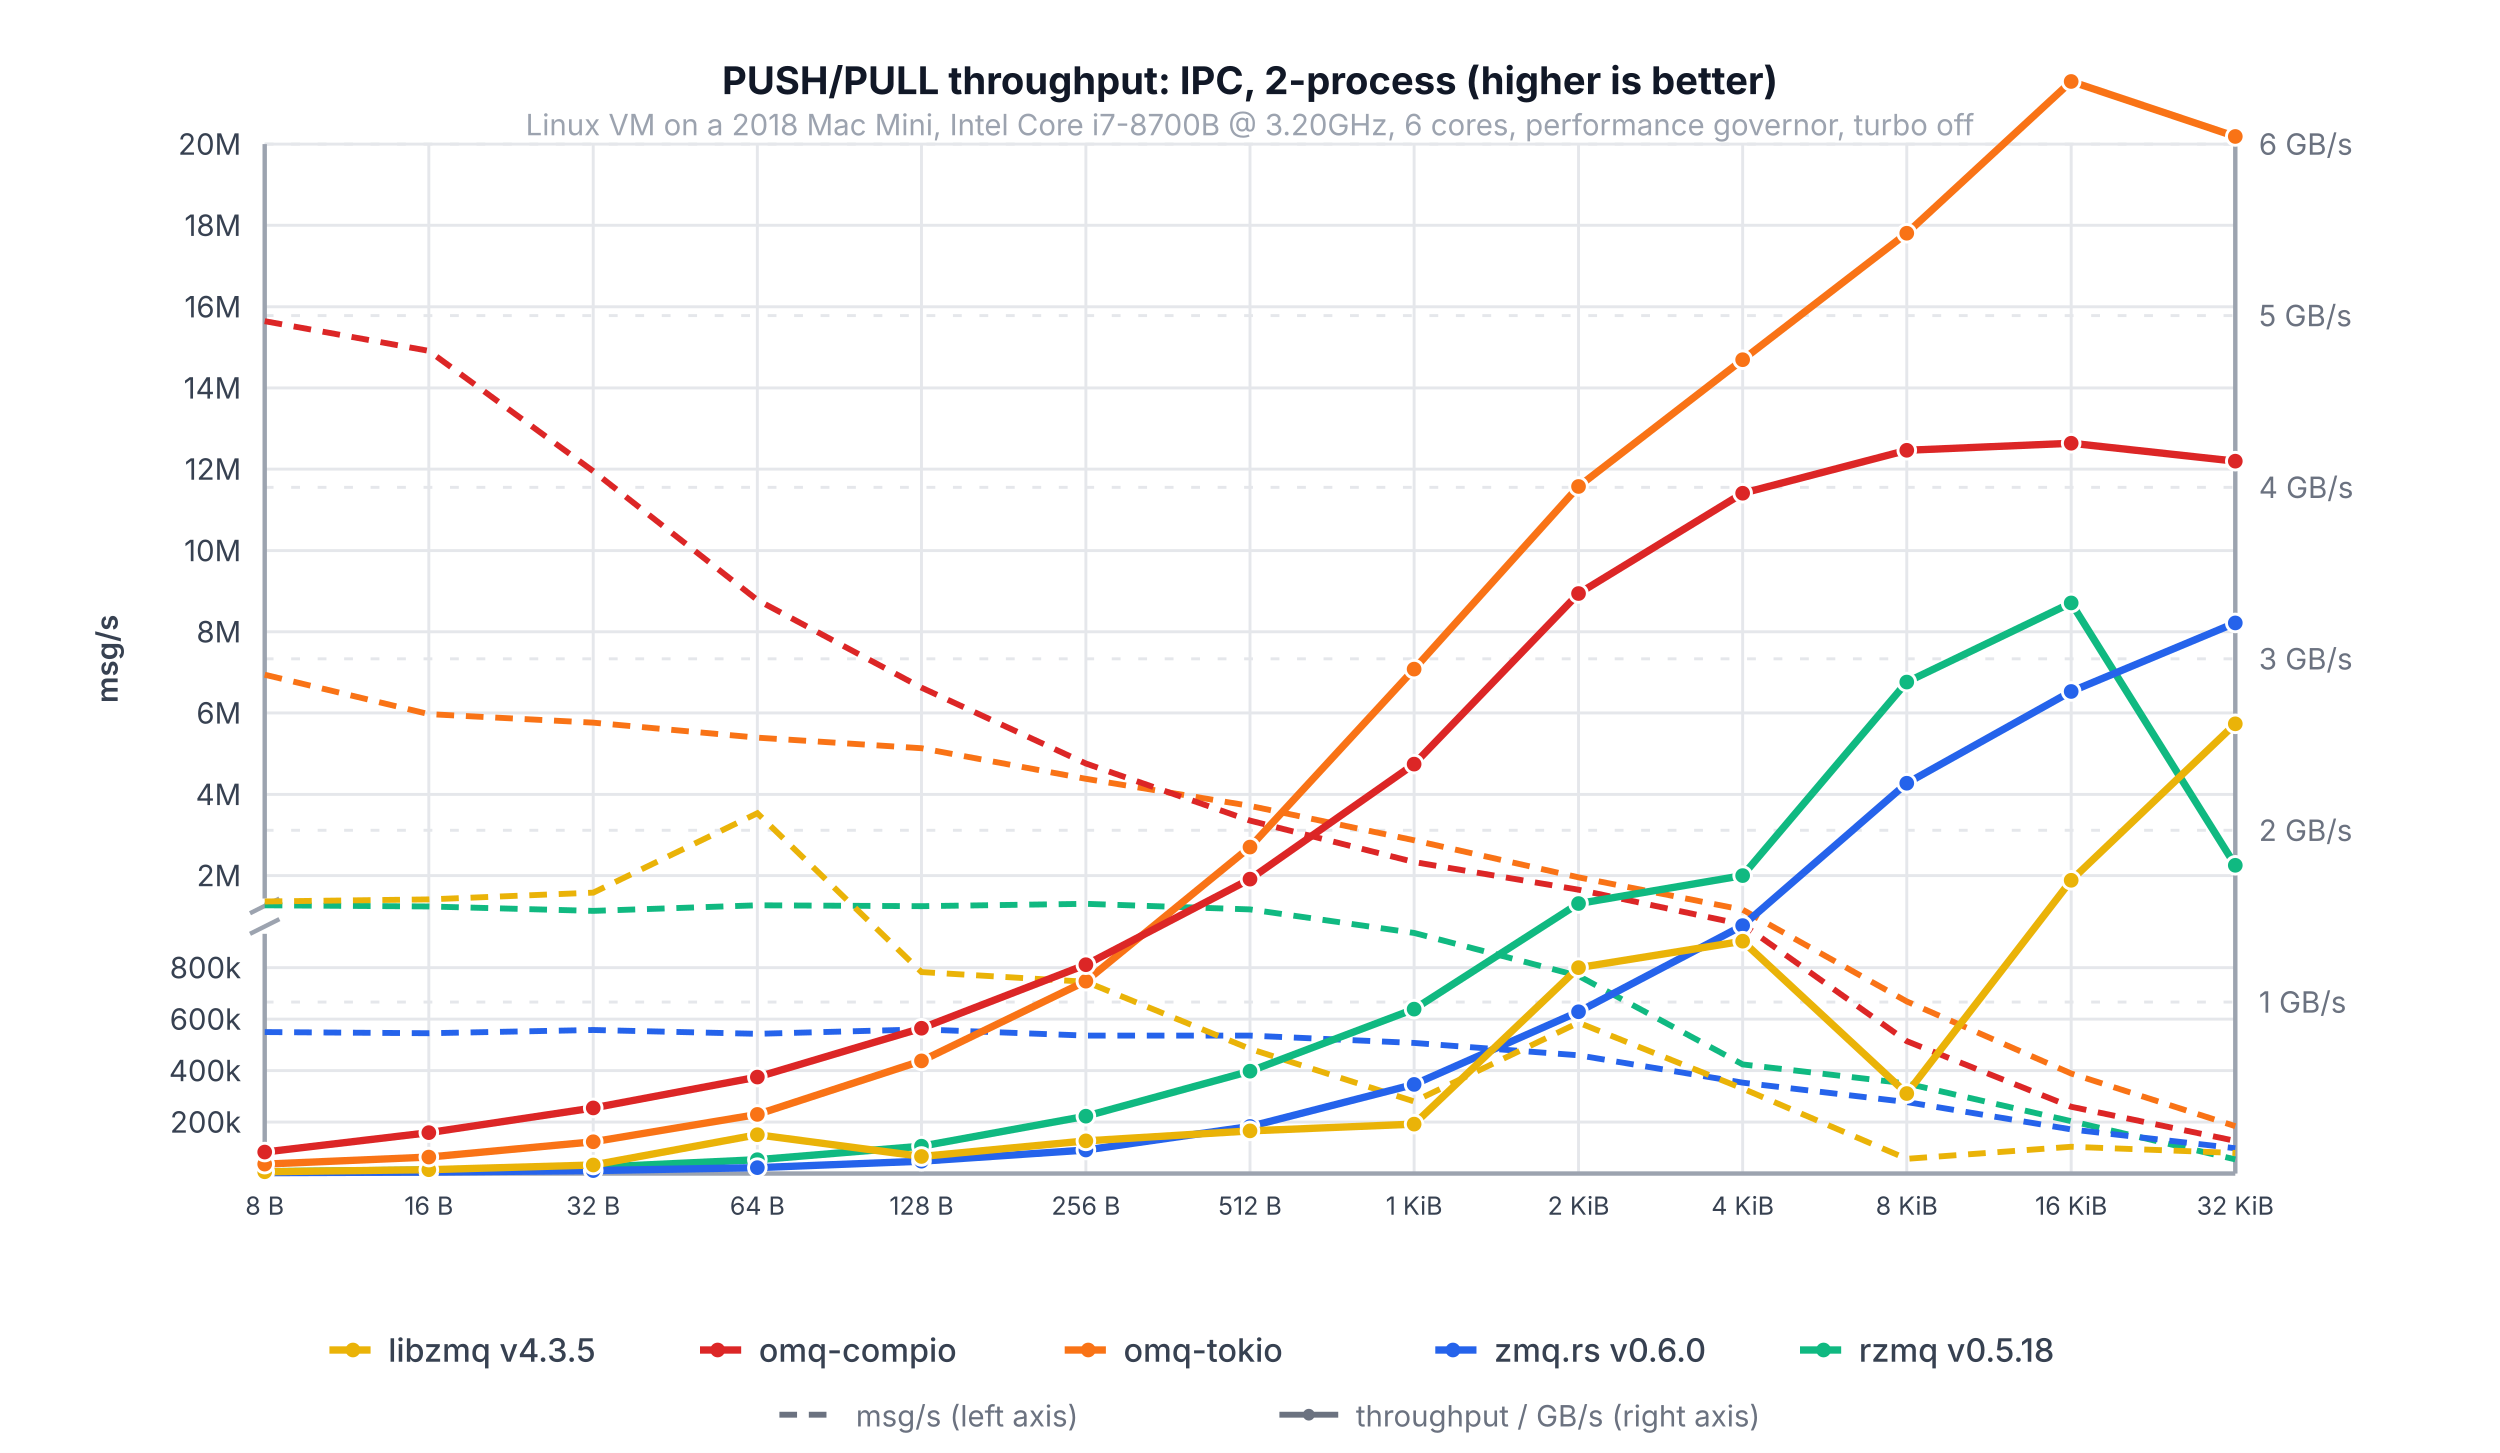
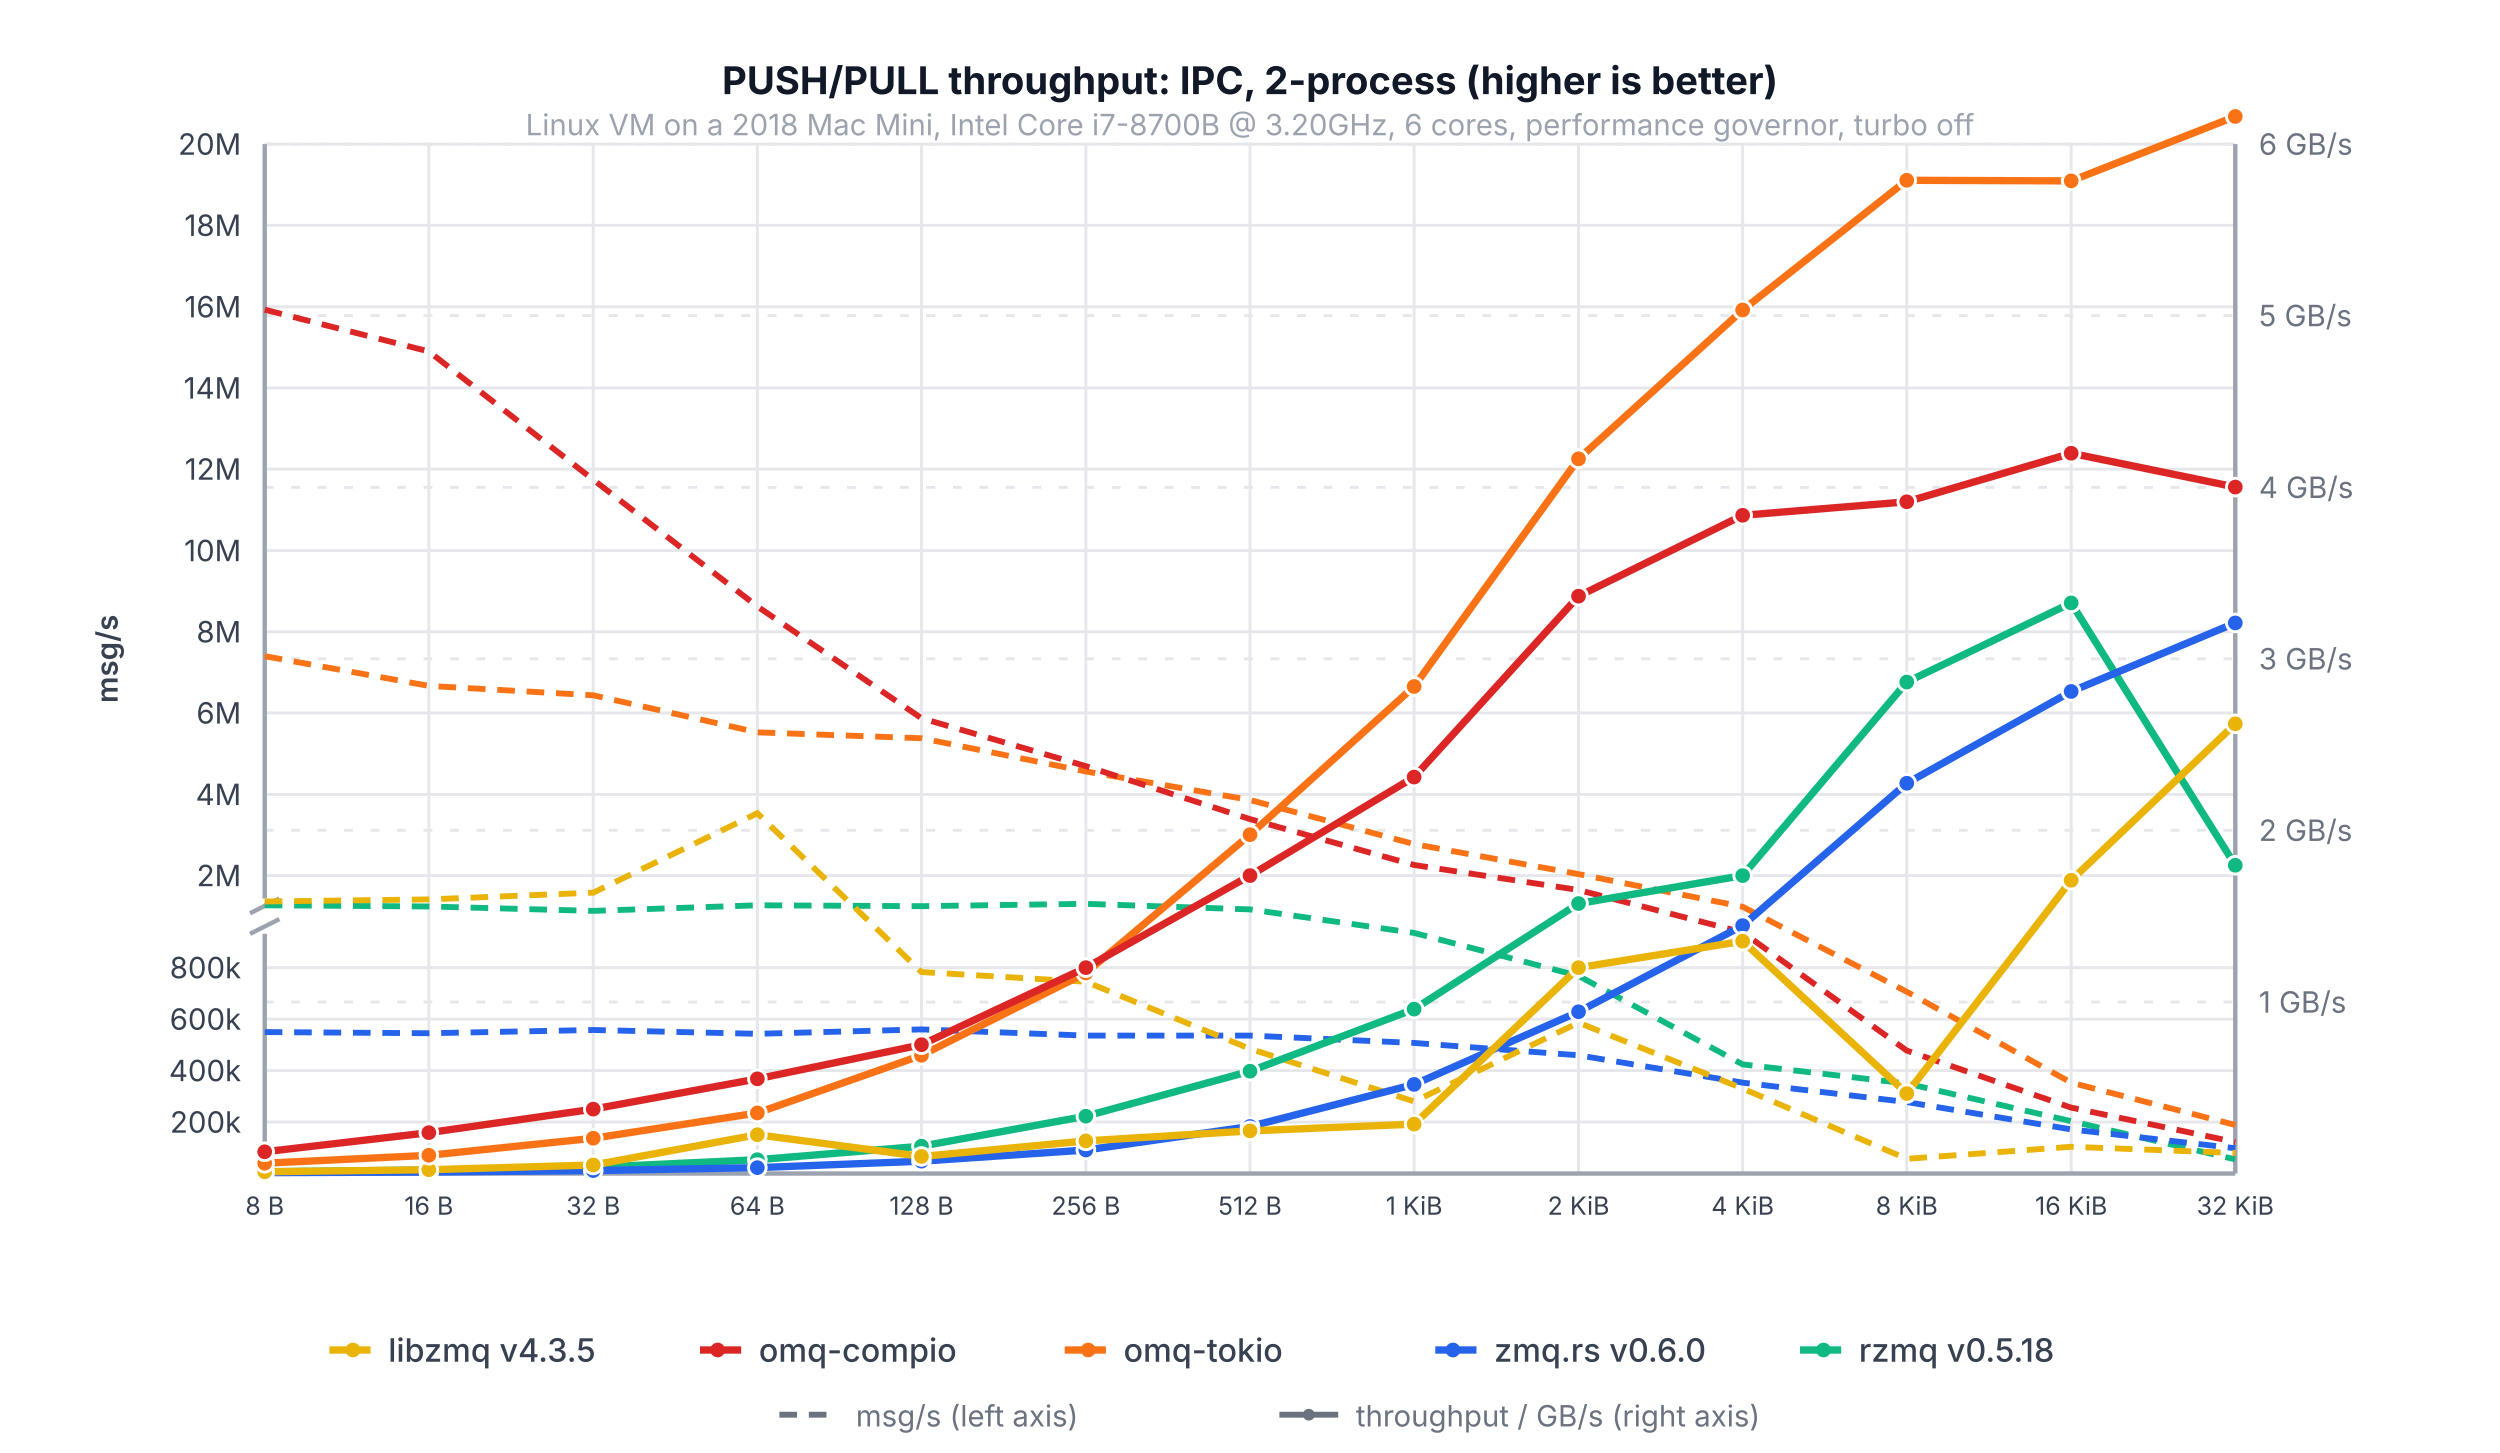
<svg xmlns="http://www.w3.org/2000/svg" viewBox="0 0 850 494" font-family="system-ui, -apple-system, sans-serif">
  <rect width="850" height="494" fill="white" />
  <text x="425.0" y="32.0" text-anchor="middle" fill="#111827" font-size="13" font-weight="700">PUSH/PULL throughput: IPC, 2-process (higher is better)</text>
  <line x1="90.0" y1="381.5" x2="760.0" y2="381.5" stroke="#e5e7eb" stroke-width="1" />
  <text x="82.0" y="381.5" text-anchor="end" dominant-baseline="middle" fill="#374151" font-size="10">200k</text>
  <line x1="90.0" y1="364.0" x2="760.0" y2="364.0" stroke="#e5e7eb" stroke-width="1" />
  <text x="82.0" y="364.0" text-anchor="end" dominant-baseline="middle" fill="#374151" font-size="10">400k</text>
  <line x1="90.0" y1="346.5" x2="760.0" y2="346.5" stroke="#e5e7eb" stroke-width="1" />
  <text x="82.0" y="346.5" text-anchor="end" dominant-baseline="middle" fill="#374151" font-size="10">600k</text>
  <line x1="90.0" y1="329.0" x2="760.0" y2="329.0" stroke="#e5e7eb" stroke-width="1" />
  <text x="82.0" y="329.0" text-anchor="end" dominant-baseline="middle" fill="#374151" font-size="10">800k</text>
  <line x1="90.0" y1="297.7" x2="760.0" y2="297.7" stroke="#e5e7eb" stroke-width="1" />
  <text x="82.0" y="297.7" text-anchor="end" dominant-baseline="middle" fill="#374151" font-size="10">2M</text>
  <line x1="90.0" y1="270.1" x2="760.0" y2="270.1" stroke="#e5e7eb" stroke-width="1" />
  <text x="82.0" y="270.1" text-anchor="end" dominant-baseline="middle" fill="#374151" font-size="10">4M</text>
  <line x1="90.0" y1="242.4" x2="760.0" y2="242.4" stroke="#e5e7eb" stroke-width="1" />
  <text x="82.0" y="242.4" text-anchor="end" dominant-baseline="middle" fill="#374151" font-size="10">6M</text>
  <line x1="90.0" y1="214.8" x2="760.0" y2="214.8" stroke="#e5e7eb" stroke-width="1" />
  <text x="82.0" y="214.8" text-anchor="end" dominant-baseline="middle" fill="#374151" font-size="10">8M</text>
  <line x1="90.0" y1="187.2" x2="760.0" y2="187.2" stroke="#e5e7eb" stroke-width="1" />
  <text x="82.0" y="187.2" text-anchor="end" dominant-baseline="middle" fill="#374151" font-size="10">10M</text>
  <line x1="90.0" y1="159.5" x2="760.0" y2="159.5" stroke="#e5e7eb" stroke-width="1" />
  <text x="82.0" y="159.5" text-anchor="end" dominant-baseline="middle" fill="#374151" font-size="10">12M</text>
  <line x1="90.0" y1="131.9" x2="760.0" y2="131.9" stroke="#e5e7eb" stroke-width="1" />
  <text x="82.0" y="131.9" text-anchor="end" dominant-baseline="middle" fill="#374151" font-size="10">14M</text>
  <line x1="90.0" y1="104.3" x2="760.0" y2="104.3" stroke="#e5e7eb" stroke-width="1" />
  <text x="82.0" y="104.3" text-anchor="end" dominant-baseline="middle" fill="#374151" font-size="10">16M</text>
  <line x1="90.0" y1="76.6" x2="760.0" y2="76.6" stroke="#e5e7eb" stroke-width="1" />
  <text x="82.0" y="76.6" text-anchor="end" dominant-baseline="middle" fill="#374151" font-size="10">18M</text>
  <line x1="90.0" y1="49.0" x2="760.0" y2="49.0" stroke="#e5e7eb" stroke-width="1" />
  <text x="82.0" y="49.0" text-anchor="end" dominant-baseline="middle" fill="#374151" font-size="10">20M</text>
  <line x1="90.0" y1="340.7" x2="760.0" y2="340.7" stroke="#e5e7eb" stroke-width="1" stroke-dasharray="3,6" />
  <text x="768.0" y="340.7" text-anchor="start" dominant-baseline="middle" fill="#6b7280" font-size="10">1 GB/s</text>
  <line x1="90.0" y1="282.3" x2="760.0" y2="282.3" stroke="#e5e7eb" stroke-width="1" stroke-dasharray="3,6" />
  <text x="768.0" y="282.3" text-anchor="start" dominant-baseline="middle" fill="#6b7280" font-size="10">2 GB/s</text>
  <line x1="90.0" y1="224.0" x2="760.0" y2="224.0" stroke="#e5e7eb" stroke-width="1" stroke-dasharray="3,6" />
  <text x="768.0" y="224.0" text-anchor="start" dominant-baseline="middle" fill="#6b7280" font-size="10">3 GB/s</text>
  <line x1="90.0" y1="165.7" x2="760.0" y2="165.7" stroke="#e5e7eb" stroke-width="1" stroke-dasharray="3,6" />
  <text x="768.0" y="165.7" text-anchor="start" dominant-baseline="middle" fill="#6b7280" font-size="10">4 GB/s</text>
  <line x1="90.0" y1="107.3" x2="760.0" y2="107.3" stroke="#e5e7eb" stroke-width="1" stroke-dasharray="3,6" />
  <text x="768.0" y="107.3" text-anchor="start" dominant-baseline="middle" fill="#6b7280" font-size="10">5 GB/s</text>
  <line x1="90.0" y1="49.0" x2="760.0" y2="49.0" stroke="#e5e7eb" stroke-width="1" stroke-dasharray="3,6" />
  <text x="768.0" y="49.0" text-anchor="start" dominant-baseline="middle" fill="#6b7280" font-size="10">6 GB/s</text>
  <line x1="90.0" y1="49.0" x2="90.0" y2="399.0" stroke="#e5e7eb" stroke-width="1" />
  <line x1="145.8" y1="49.0" x2="145.8" y2="399.0" stroke="#e5e7eb" stroke-width="1" />
  <line x1="201.7" y1="49.0" x2="201.7" y2="399.0" stroke="#e5e7eb" stroke-width="1" />
  <line x1="257.5" y1="49.0" x2="257.5" y2="399.0" stroke="#e5e7eb" stroke-width="1" />
  <line x1="313.3" y1="49.0" x2="313.3" y2="399.0" stroke="#e5e7eb" stroke-width="1" />
  <line x1="369.2" y1="49.0" x2="369.2" y2="399.0" stroke="#e5e7eb" stroke-width="1" />
  <line x1="425.0" y1="49.0" x2="425.0" y2="399.0" stroke="#e5e7eb" stroke-width="1" />
  <line x1="480.8" y1="49.0" x2="480.8" y2="399.0" stroke="#e5e7eb" stroke-width="1" />
  <line x1="536.7" y1="49.0" x2="536.7" y2="399.0" stroke="#e5e7eb" stroke-width="1" />
  <line x1="592.5" y1="49.0" x2="592.5" y2="399.0" stroke="#e5e7eb" stroke-width="1" />
  <line x1="648.3" y1="49.0" x2="648.3" y2="399.0" stroke="#e5e7eb" stroke-width="1" />
  <line x1="704.2" y1="49.0" x2="704.2" y2="399.0" stroke="#e5e7eb" stroke-width="1" />
  <line x1="760.0" y1="49.0" x2="760.0" y2="399.0" stroke="#e5e7eb" stroke-width="1" />
  <line x1="90.0" y1="49.0" x2="90.0" y2="399.0" stroke="#9ca3af" stroke-width="1.5" />
  <line x1="760.0" y1="49.0" x2="760.0" y2="399.0" stroke="#9ca3af" stroke-width="1.5" />
  <line x1="90.0" y1="399.0" x2="760.0" y2="399.0" stroke="#9ca3af" stroke-width="1.5" />
  <rect x="89.0" y="305.5" width="3" height="12" fill="white" />
  <path d="M 85.0,317.5 L 95.0,312.5 M 85.0,310.5 L 95.0,305.5" stroke="#9ca3af" stroke-width="1.5" fill="none" />
  <text x="40.0" y="224.0" text-anchor="middle" fill="#374151" font-size="10" font-weight="600" transform="rotate(-90,40.0,224.0)">msg/s</text>
  <polyline points="90.0,307.8 145.8,308.2 201.7,309.7 257.5,307.8 313.3,308.1 369.2,307.3 425.0,309.2 480.8,317.2 536.7,331.8 592.5,361.9 648.3,368.4 704.2,381.2 760.0,394.2" fill="none" stroke="#10b981" stroke-width="2" stroke-dasharray="6,4" />
  <polyline points="90.0,350.9 145.8,351.3 201.7,350.2 257.5,351.5 313.3,350.0 369.2,352.1 425.0,352.1 480.8,354.6 536.7,358.8 592.5,368.1 648.3,374.7 704.2,384.0 760.0,390.4" fill="none" stroke="#2563eb" stroke-width="2" stroke-dasharray="6,4" />
  <polyline points="90.0,306.5 145.8,305.8 201.7,303.5 257.5,276.5 313.3,330.5 369.2,333.8 425.0,356.6 480.8,374.5 536.7,347.7 592.5,370.1 648.3,394.0 704.2,389.9 760.0,392.0" fill="none" stroke="#eab308" stroke-width="2" stroke-dasharray="6,4" />
-   <polyline points="90.0,229.4 145.8,242.8 201.7,245.7 257.5,250.8 313.3,254.4 369.2,264.8 425.0,274.0 480.8,285.7 536.7,298.3 592.5,309.3 648.3,340.5 704.2,365.0 760.0,382.9" fill="none" stroke="#f97316" stroke-width="2" stroke-dasharray="6,4" />
-   <polyline points="90.0,109.2 145.8,119.3 201.7,160.2 257.5,204.0 313.3,233.8 369.2,259.6 425.0,279.0 480.8,293.1 536.7,302.5 592.5,314.3 648.3,354.0 704.2,376.3 760.0,387.9" fill="none" stroke="#dc2626" stroke-width="2" stroke-dasharray="6,4" />
+   <polyline points="90.0,223.1 145.8,233.2 201.7,236.4 257.5,249.0 313.3,251.0 369.2,262.3 425.0,272.0 480.8,287.0 536.7,297.2 592.5,308.3 648.3,337.2 704.2,368.1 760.0,382.5" fill="none" stroke="#f97316" stroke-width="2" stroke-dasharray="6,4" />
+   <polyline points="90.0,105.3 145.8,119.5 201.7,163.1 257.5,206.2 313.3,244.2 369.2,260.5 425.0,278.5 480.8,294.1 536.7,302.6 592.5,317.0 648.3,357.2 704.2,376.6 760.0,388.3" fill="none" stroke="#dc2626" stroke-width="2" stroke-dasharray="6,4" />
  <polyline points="90.0,398.4 145.8,397.8 201.7,396.9 257.5,394.3 313.3,389.7 369.2,379.5 425.0,364.2 480.8,343.1 536.7,307.2 592.5,297.7 648.3,231.9 704.2,205.0 760.0,294.2" fill="none" stroke="#10b981" stroke-width="2.5" stroke-linecap="round" stroke-linejoin="round" />
  <circle cx="90.0" cy="398.4" r="3" fill="#10b981" stroke="white" stroke-width="1" />
  <circle cx="145.8" cy="397.8" r="3" fill="#10b981" stroke="white" stroke-width="1" />
  <circle cx="201.7" cy="396.9" r="3" fill="#10b981" stroke="white" stroke-width="1" />
  <circle cx="257.5" cy="394.3" r="3" fill="#10b981" stroke="white" stroke-width="1" />
  <circle cx="313.3" cy="389.7" r="3" fill="#10b981" stroke="white" stroke-width="1" />
  <circle cx="369.2" cy="379.5" r="3" fill="#10b981" stroke="white" stroke-width="1" />
  <circle cx="425.0" cy="364.2" r="3" fill="#10b981" stroke="white" stroke-width="1" />
  <circle cx="480.8" cy="343.1" r="3" fill="#10b981" stroke="white" stroke-width="1" />
  <circle cx="536.7" cy="307.2" r="3" fill="#10b981" stroke="white" stroke-width="1" />
  <circle cx="592.5" cy="297.7" r="3" fill="#10b981" stroke="white" stroke-width="1" />
  <circle cx="648.3" cy="231.9" r="3" fill="#10b981" stroke="white" stroke-width="1" />
  <circle cx="704.2" cy="205.0" r="3" fill="#10b981" stroke="white" stroke-width="1" />
  <circle cx="760.0" cy="294.2" r="3" fill="#10b981" stroke="white" stroke-width="1" />
  <polyline points="90.0,398.7 145.8,398.5 201.7,398.0 257.5,397.0 313.3,394.8 369.2,391.0 425.0,383.0 480.8,368.7 536.7,344.0 592.5,314.7 648.3,266.3 704.2,235.1 760.0,211.8" fill="none" stroke="#2563eb" stroke-width="2.5" stroke-linecap="round" stroke-linejoin="round" />
  <circle cx="90.0" cy="398.7" r="3" fill="#2563eb" stroke="white" stroke-width="1" />
  <circle cx="145.8" cy="398.5" r="3" fill="#2563eb" stroke="white" stroke-width="1" />
  <circle cx="201.7" cy="398.0" r="3" fill="#2563eb" stroke="white" stroke-width="1" />
  <circle cx="257.5" cy="397.0" r="3" fill="#2563eb" stroke="white" stroke-width="1" />
  <circle cx="313.3" cy="394.8" r="3" fill="#2563eb" stroke="white" stroke-width="1" />
  <circle cx="369.2" cy="391.0" r="3" fill="#2563eb" stroke="white" stroke-width="1" />
  <circle cx="425.0" cy="383.0" r="3" fill="#2563eb" stroke="white" stroke-width="1" />
  <circle cx="480.8" cy="368.7" r="3" fill="#2563eb" stroke="white" stroke-width="1" />
  <circle cx="536.7" cy="344.0" r="3" fill="#2563eb" stroke="white" stroke-width="1" />
  <circle cx="592.5" cy="314.7" r="3" fill="#2563eb" stroke="white" stroke-width="1" />
  <circle cx="648.3" cy="266.3" r="3" fill="#2563eb" stroke="white" stroke-width="1" />
  <circle cx="704.2" cy="235.1" r="3" fill="#2563eb" stroke="white" stroke-width="1" />
  <circle cx="760.0" cy="211.8" r="3" fill="#2563eb" stroke="white" stroke-width="1" />
  <polyline points="90.0,398.4 145.8,397.7 201.7,396.1 257.5,385.8 313.3,393.2 369.2,387.9 425.0,384.5 480.8,382.2 536.7,329.0 592.5,320.0 648.3,371.8 704.2,299.3 760.0,246.1" fill="none" stroke="#eab308" stroke-width="2.5" stroke-linecap="round" stroke-linejoin="round" />
  <circle cx="90.0" cy="398.4" r="3" fill="#eab308" stroke="white" stroke-width="1" />
  <circle cx="145.8" cy="397.7" r="3" fill="#eab308" stroke="white" stroke-width="1" />
  <circle cx="201.7" cy="396.1" r="3" fill="#eab308" stroke="white" stroke-width="1" />
  <circle cx="257.5" cy="385.8" r="3" fill="#eab308" stroke="white" stroke-width="1" />
  <circle cx="313.3" cy="393.2" r="3" fill="#eab308" stroke="white" stroke-width="1" />
  <circle cx="369.2" cy="387.9" r="3" fill="#eab308" stroke="white" stroke-width="1" />
  <circle cx="425.0" cy="384.5" r="3" fill="#eab308" stroke="white" stroke-width="1" />
  <circle cx="480.8" cy="382.2" r="3" fill="#eab308" stroke="white" stroke-width="1" />
  <circle cx="536.7" cy="329.0" r="3" fill="#eab308" stroke="white" stroke-width="1" />
  <circle cx="592.5" cy="320.0" r="3" fill="#eab308" stroke="white" stroke-width="1" />
  <circle cx="648.3" cy="371.8" r="3" fill="#eab308" stroke="white" stroke-width="1" />
  <circle cx="704.2" cy="299.3" r="3" fill="#eab308" stroke="white" stroke-width="1" />
  <circle cx="760.0" cy="246.1" r="3" fill="#eab308" stroke="white" stroke-width="1" />
-   <polyline points="90.0,395.8 145.8,393.4 201.7,388.2 257.5,378.9 313.3,360.7 369.2,333.6 425.0,288.0 480.8,227.5 536.7,165.4 592.5,122.3 648.3,79.3 704.2,27.7 760.0,46.4" fill="none" stroke="#f97316" stroke-width="2.5" stroke-linecap="round" stroke-linejoin="round" />
-   <circle cx="90.0" cy="395.8" r="3" fill="#f97316" stroke="white" stroke-width="1" />
-   <circle cx="145.8" cy="393.4" r="3" fill="#f97316" stroke="white" stroke-width="1" />
-   <circle cx="201.7" cy="388.2" r="3" fill="#f97316" stroke="white" stroke-width="1" />
-   <circle cx="257.5" cy="378.9" r="3" fill="#f97316" stroke="white" stroke-width="1" />
-   <circle cx="313.3" cy="360.7" r="3" fill="#f97316" stroke="white" stroke-width="1" />
-   <circle cx="369.2" cy="333.6" r="3" fill="#f97316" stroke="white" stroke-width="1" />
-   <circle cx="425.0" cy="288.0" r="3" fill="#f97316" stroke="white" stroke-width="1" />
-   <circle cx="480.8" cy="227.5" r="3" fill="#f97316" stroke="white" stroke-width="1" />
-   <circle cx="536.7" cy="165.4" r="3" fill="#f97316" stroke="white" stroke-width="1" />
-   <circle cx="592.5" cy="122.3" r="3" fill="#f97316" stroke="white" stroke-width="1" />
-   <circle cx="648.3" cy="79.3" r="3" fill="#f97316" stroke="white" stroke-width="1" />
-   <circle cx="704.2" cy="27.7" r="3" fill="#f97316" stroke="white" stroke-width="1" />
-   <circle cx="760.0" cy="46.4" r="3" fill="#f97316" stroke="white" stroke-width="1" />
-   <polyline points="90.0,391.7 145.8,385.1 201.7,376.7 257.5,366.2 313.3,349.6 369.2,328.0 425.0,298.9 480.8,259.8 536.7,201.8 592.5,167.7 648.3,153.1 704.2,150.7 760.0,156.8" fill="none" stroke="#dc2626" stroke-width="2.5" stroke-linecap="round" stroke-linejoin="round" />
-   <circle cx="90.0" cy="391.7" r="3" fill="#dc2626" stroke="white" stroke-width="1" />
+   <polyline points="90.0,395.5 145.8,392.8 201.7,387.0 257.5,378.4 313.3,358.8 369.2,330.8 425.0,283.8 480.8,233.4 536.7,156.0 592.5,105.4 648.3,61.3 704.2,61.5 760.0,39.6" fill="none" stroke="#f97316" stroke-width="2.5" stroke-linecap="round" stroke-linejoin="round" />
+   <circle cx="90.0" cy="395.5" r="3" fill="#f97316" stroke="white" stroke-width="1" />
+   <circle cx="145.8" cy="392.8" r="3" fill="#f97316" stroke="white" stroke-width="1" />
+   <circle cx="201.7" cy="387.0" r="3" fill="#f97316" stroke="white" stroke-width="1" />
+   <circle cx="257.5" cy="378.4" r="3" fill="#f97316" stroke="white" stroke-width="1" />
+   <circle cx="313.3" cy="358.8" r="3" fill="#f97316" stroke="white" stroke-width="1" />
+   <circle cx="369.2" cy="330.8" r="3" fill="#f97316" stroke="white" stroke-width="1" />
+   <circle cx="425.0" cy="283.8" r="3" fill="#f97316" stroke="white" stroke-width="1" />
+   <circle cx="480.8" cy="233.4" r="3" fill="#f97316" stroke="white" stroke-width="1" />
+   <circle cx="536.7" cy="156.0" r="3" fill="#f97316" stroke="white" stroke-width="1" />
+   <circle cx="592.5" cy="105.4" r="3" fill="#f97316" stroke="white" stroke-width="1" />
+   <circle cx="648.3" cy="61.3" r="3" fill="#f97316" stroke="white" stroke-width="1" />
+   <circle cx="704.2" cy="61.5" r="3" fill="#f97316" stroke="white" stroke-width="1" />
+   <circle cx="760.0" cy="39.6" r="3" fill="#f97316" stroke="white" stroke-width="1" />
+   <polyline points="90.0,391.6 145.8,385.1 201.7,377.1 257.5,366.8 313.3,355.2 369.2,329.0 425.0,297.7 480.8,264.2 536.7,202.7 592.5,175.2 648.3,170.6 704.2,154.1 760.0,165.6" fill="none" stroke="#dc2626" stroke-width="2.5" stroke-linecap="round" stroke-linejoin="round" />
+   <circle cx="90.0" cy="391.6" r="3" fill="#dc2626" stroke="white" stroke-width="1" />
  <circle cx="145.8" cy="385.1" r="3" fill="#dc2626" stroke="white" stroke-width="1" />
-   <circle cx="201.7" cy="376.7" r="3" fill="#dc2626" stroke="white" stroke-width="1" />
-   <circle cx="257.5" cy="366.2" r="3" fill="#dc2626" stroke="white" stroke-width="1" />
-   <circle cx="313.3" cy="349.6" r="3" fill="#dc2626" stroke="white" stroke-width="1" />
-   <circle cx="369.2" cy="328.0" r="3" fill="#dc2626" stroke="white" stroke-width="1" />
-   <circle cx="425.0" cy="298.9" r="3" fill="#dc2626" stroke="white" stroke-width="1" />
-   <circle cx="480.8" cy="259.8" r="3" fill="#dc2626" stroke="white" stroke-width="1" />
-   <circle cx="536.7" cy="201.8" r="3" fill="#dc2626" stroke="white" stroke-width="1" />
-   <circle cx="592.5" cy="167.7" r="3" fill="#dc2626" stroke="white" stroke-width="1" />
-   <circle cx="648.3" cy="153.1" r="3" fill="#dc2626" stroke="white" stroke-width="1" />
-   <circle cx="704.2" cy="150.7" r="3" fill="#dc2626" stroke="white" stroke-width="1" />
-   <circle cx="760.0" cy="156.8" r="3" fill="#dc2626" stroke="white" stroke-width="1" />
+   <circle cx="201.7" cy="377.1" r="3" fill="#dc2626" stroke="white" stroke-width="1" />
+   <circle cx="257.5" cy="366.8" r="3" fill="#dc2626" stroke="white" stroke-width="1" />
+   <circle cx="313.3" cy="355.2" r="3" fill="#dc2626" stroke="white" stroke-width="1" />
+   <circle cx="369.2" cy="329.0" r="3" fill="#dc2626" stroke="white" stroke-width="1" />
+   <circle cx="425.0" cy="297.7" r="3" fill="#dc2626" stroke="white" stroke-width="1" />
+   <circle cx="480.8" cy="264.2" r="3" fill="#dc2626" stroke="white" stroke-width="1" />
+   <circle cx="536.7" cy="202.7" r="3" fill="#dc2626" stroke="white" stroke-width="1" />
+   <circle cx="592.5" cy="175.2" r="3" fill="#dc2626" stroke="white" stroke-width="1" />
+   <circle cx="648.3" cy="170.6" r="3" fill="#dc2626" stroke="white" stroke-width="1" />
+   <circle cx="704.2" cy="154.1" r="3" fill="#dc2626" stroke="white" stroke-width="1" />
+   <circle cx="760.0" cy="165.6" r="3" fill="#dc2626" stroke="white" stroke-width="1" />
  <text x="90.0" y="413.0" text-anchor="middle" fill="#374151" font-size="8.5">8 B</text>
  <text x="145.8" y="413.0" text-anchor="middle" fill="#374151" font-size="8.5">16 B</text>
  <text x="201.7" y="413.0" text-anchor="middle" fill="#374151" font-size="8.5">32 B</text>
  <text x="257.5" y="413.0" text-anchor="middle" fill="#374151" font-size="8.5">64 B</text>
  <text x="313.3" y="413.0" text-anchor="middle" fill="#374151" font-size="8.5">128 B</text>
  <text x="369.2" y="413.0" text-anchor="middle" fill="#374151" font-size="8.5">256 B</text>
  <text x="425.0" y="413.0" text-anchor="middle" fill="#374151" font-size="8.5">512 B</text>
  <text x="480.8" y="413.0" text-anchor="middle" fill="#374151" font-size="8.5">1 KiB</text>
  <text x="536.7" y="413.0" text-anchor="middle" fill="#374151" font-size="8.5">2 KiB</text>
  <text x="592.5" y="413.0" text-anchor="middle" fill="#374151" font-size="8.5">4 KiB</text>
  <text x="648.3" y="413.0" text-anchor="middle" fill="#374151" font-size="8.5">8 KiB</text>
  <text x="704.2" y="413.0" text-anchor="middle" fill="#374151" font-size="8.5">16 KiB</text>
  <text x="760.0" y="413.0" text-anchor="middle" fill="#374151" font-size="8.5">32 KiB</text>
  <text x="425.0" y="46" text-anchor="middle" fill="#9ca3af" font-size="10">Linux VM on a 2018 Mac Mini, Intel Core i7-8700B @ 3.20GHz, 6 cores, performance governor, turbo off</text>
  <line x1="112" y1="459" x2="126" y2="459" stroke="#eab308" stroke-width="2.5" />
  <circle cx="120" cy="459" r="2.5" fill="#eab308" />
  <text x="132" y="463" fill="#374151" font-size="11" font-weight="500">libzmq v4.3.5</text>
  <line x1="238" y1="459" x2="252" y2="459" stroke="#dc2626" stroke-width="2.5" />
  <circle cx="244" cy="459" r="2.5" fill="#dc2626" />
  <text x="258" y="463" fill="#374151" font-size="11" font-weight="500">omq-compio</text>
  <line x1="362" y1="459" x2="376" y2="459" stroke="#f97316" stroke-width="2.5" />
  <circle cx="370" cy="459" r="2.5" fill="#f97316" />
  <text x="382" y="463" fill="#374151" font-size="11" font-weight="500">omq-tokio</text>
  <line x1="488" y1="459" x2="502" y2="459" stroke="#2563eb" stroke-width="2.5" />
  <circle cx="494" cy="459" r="2.5" fill="#2563eb" />
  <text x="508" y="463" fill="#374151" font-size="11" font-weight="500">zmq.rs v0.6.0</text>
  <line x1="612" y1="459" x2="626" y2="459" stroke="#10b981" stroke-width="2.5" />
  <circle cx="620" cy="459" r="2.5" fill="#10b981" />
  <text x="632" y="463" fill="#374151" font-size="11" font-weight="500">rzmq v0.5.18</text>
  <line x1="265" y1="481" x2="285" y2="481" stroke="#6b7280" stroke-width="2" stroke-dasharray="6,4" />
  <text x="291" y="485" fill="#6b7280" font-size="10">msg/s (left axis)</text>
  <line x1="435" y1="481" x2="455" y2="481" stroke="#6b7280" stroke-width="2" />
  <circle cx="445" cy="481" r="2" fill="#6b7280" />
  <text x="461" y="485" fill="#6b7280" font-size="10">throughput / GB/s (right axis)</text>
</svg>
